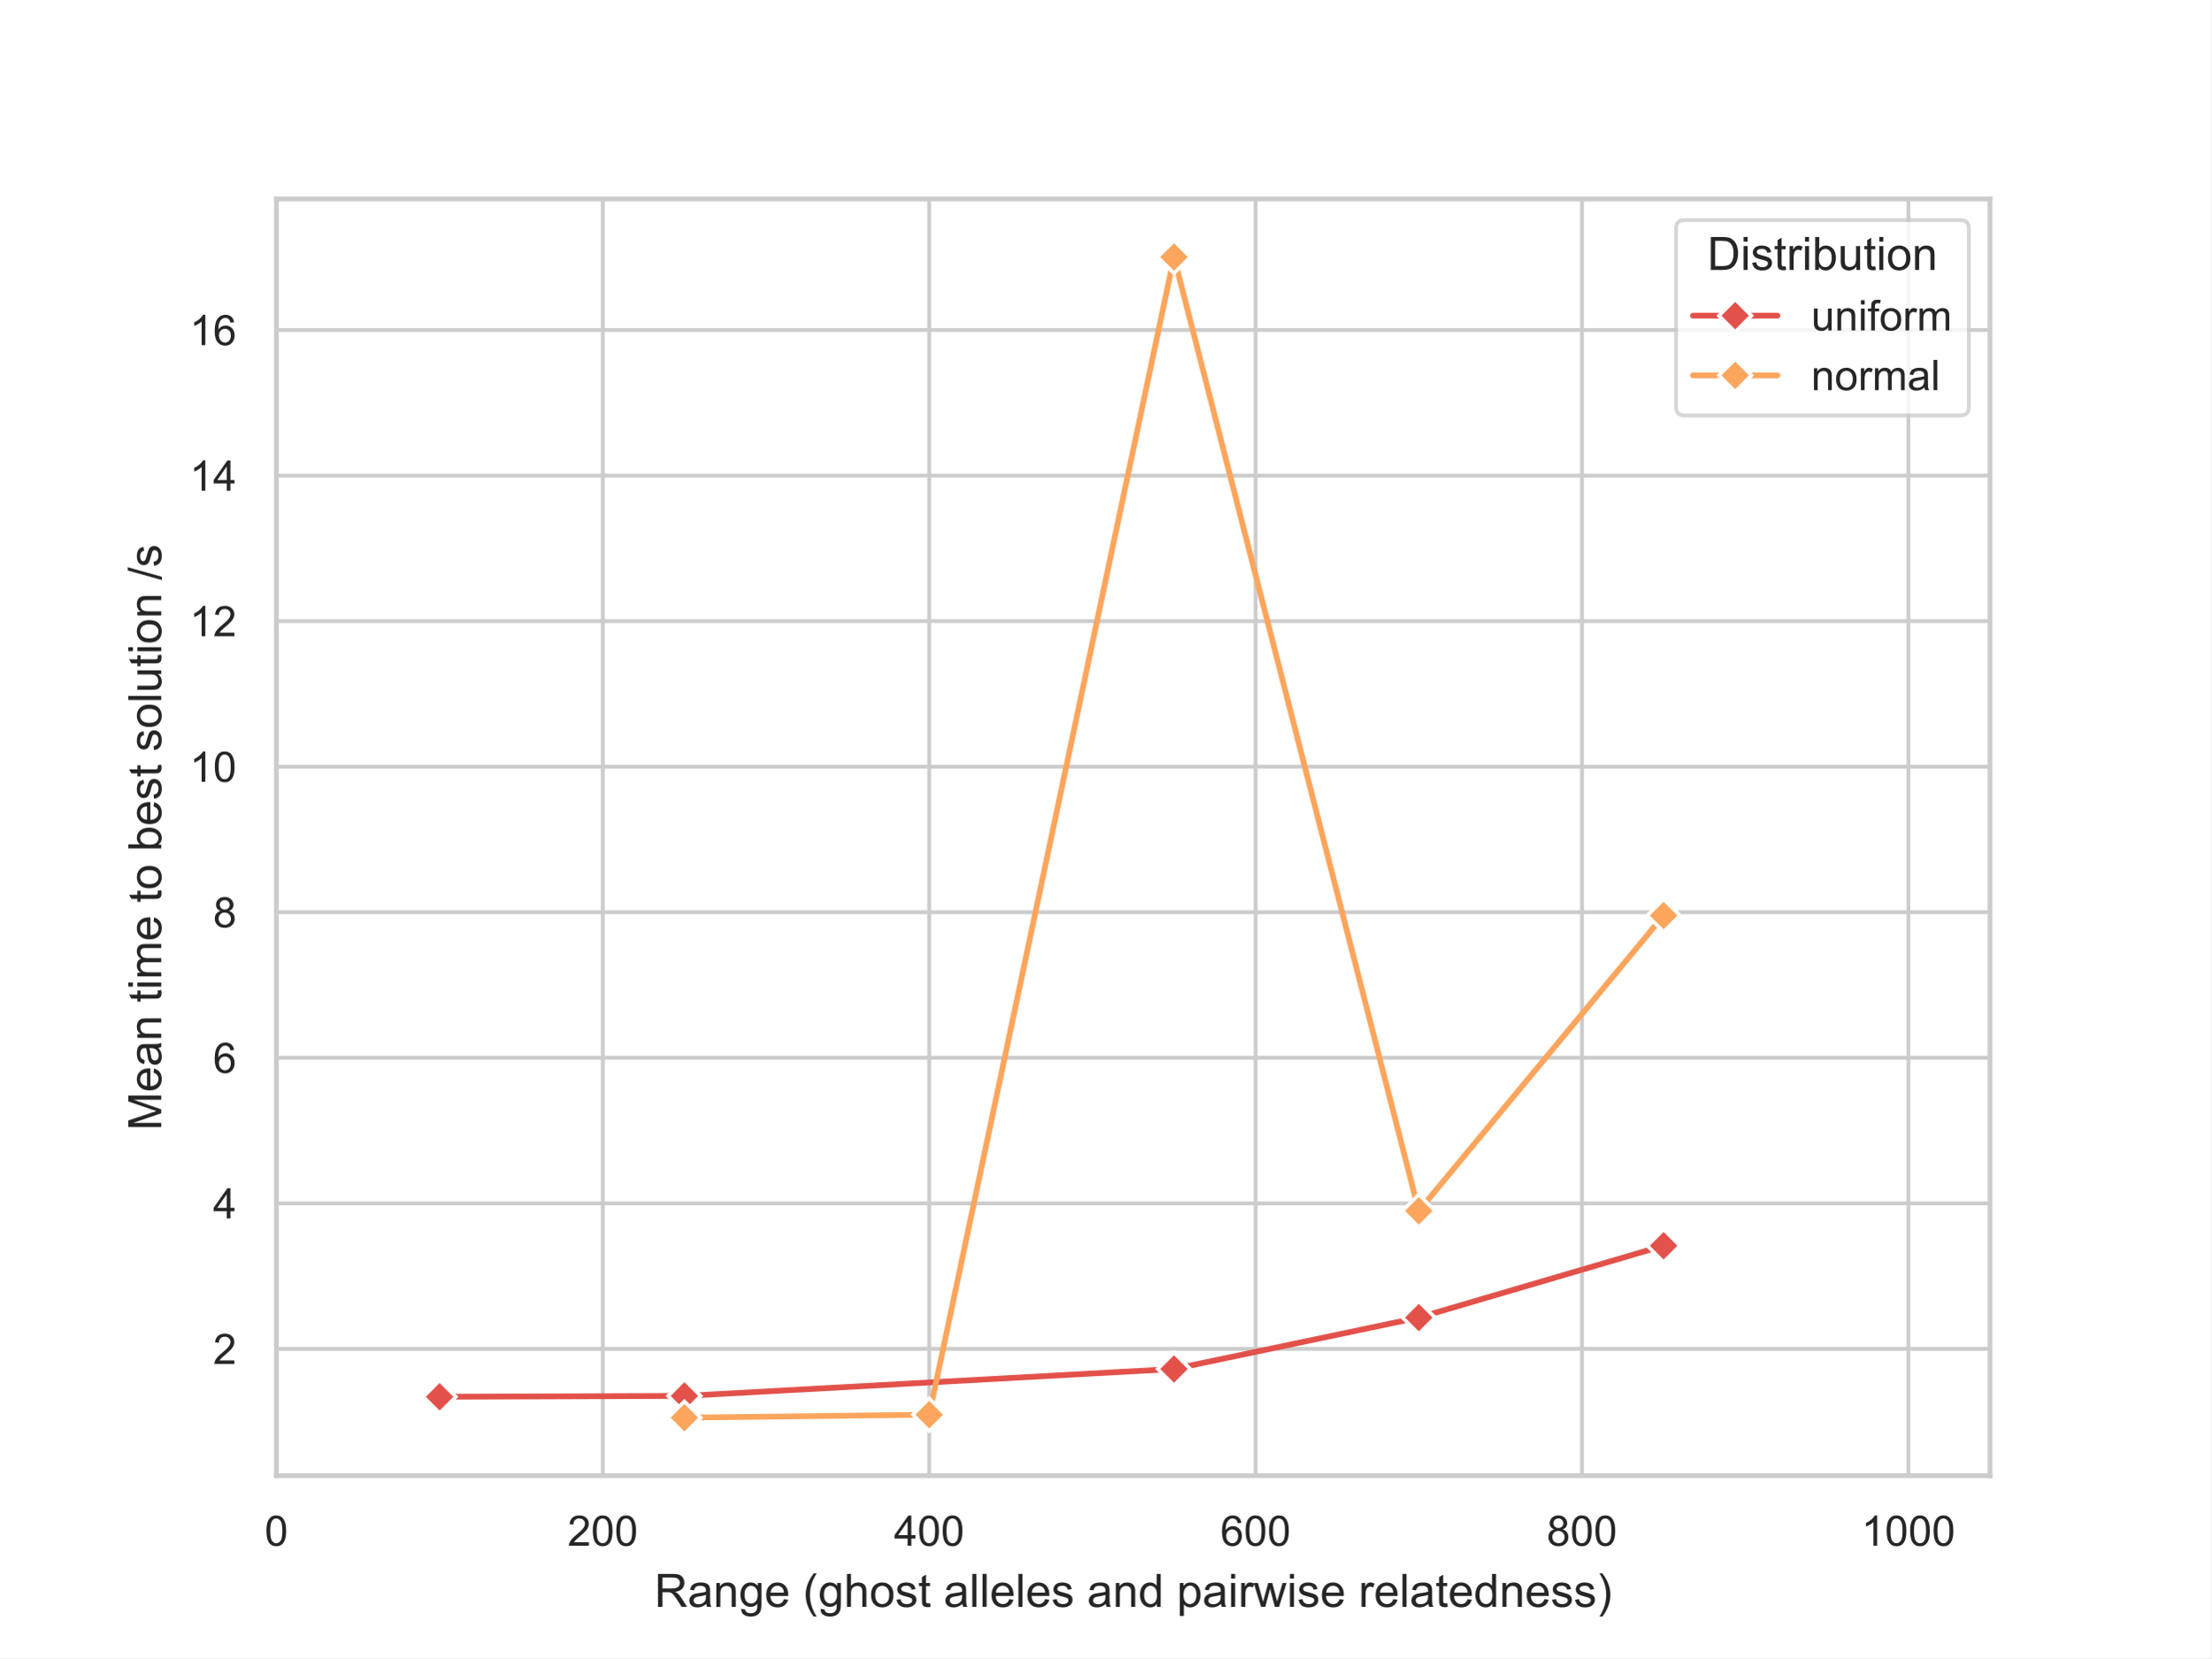
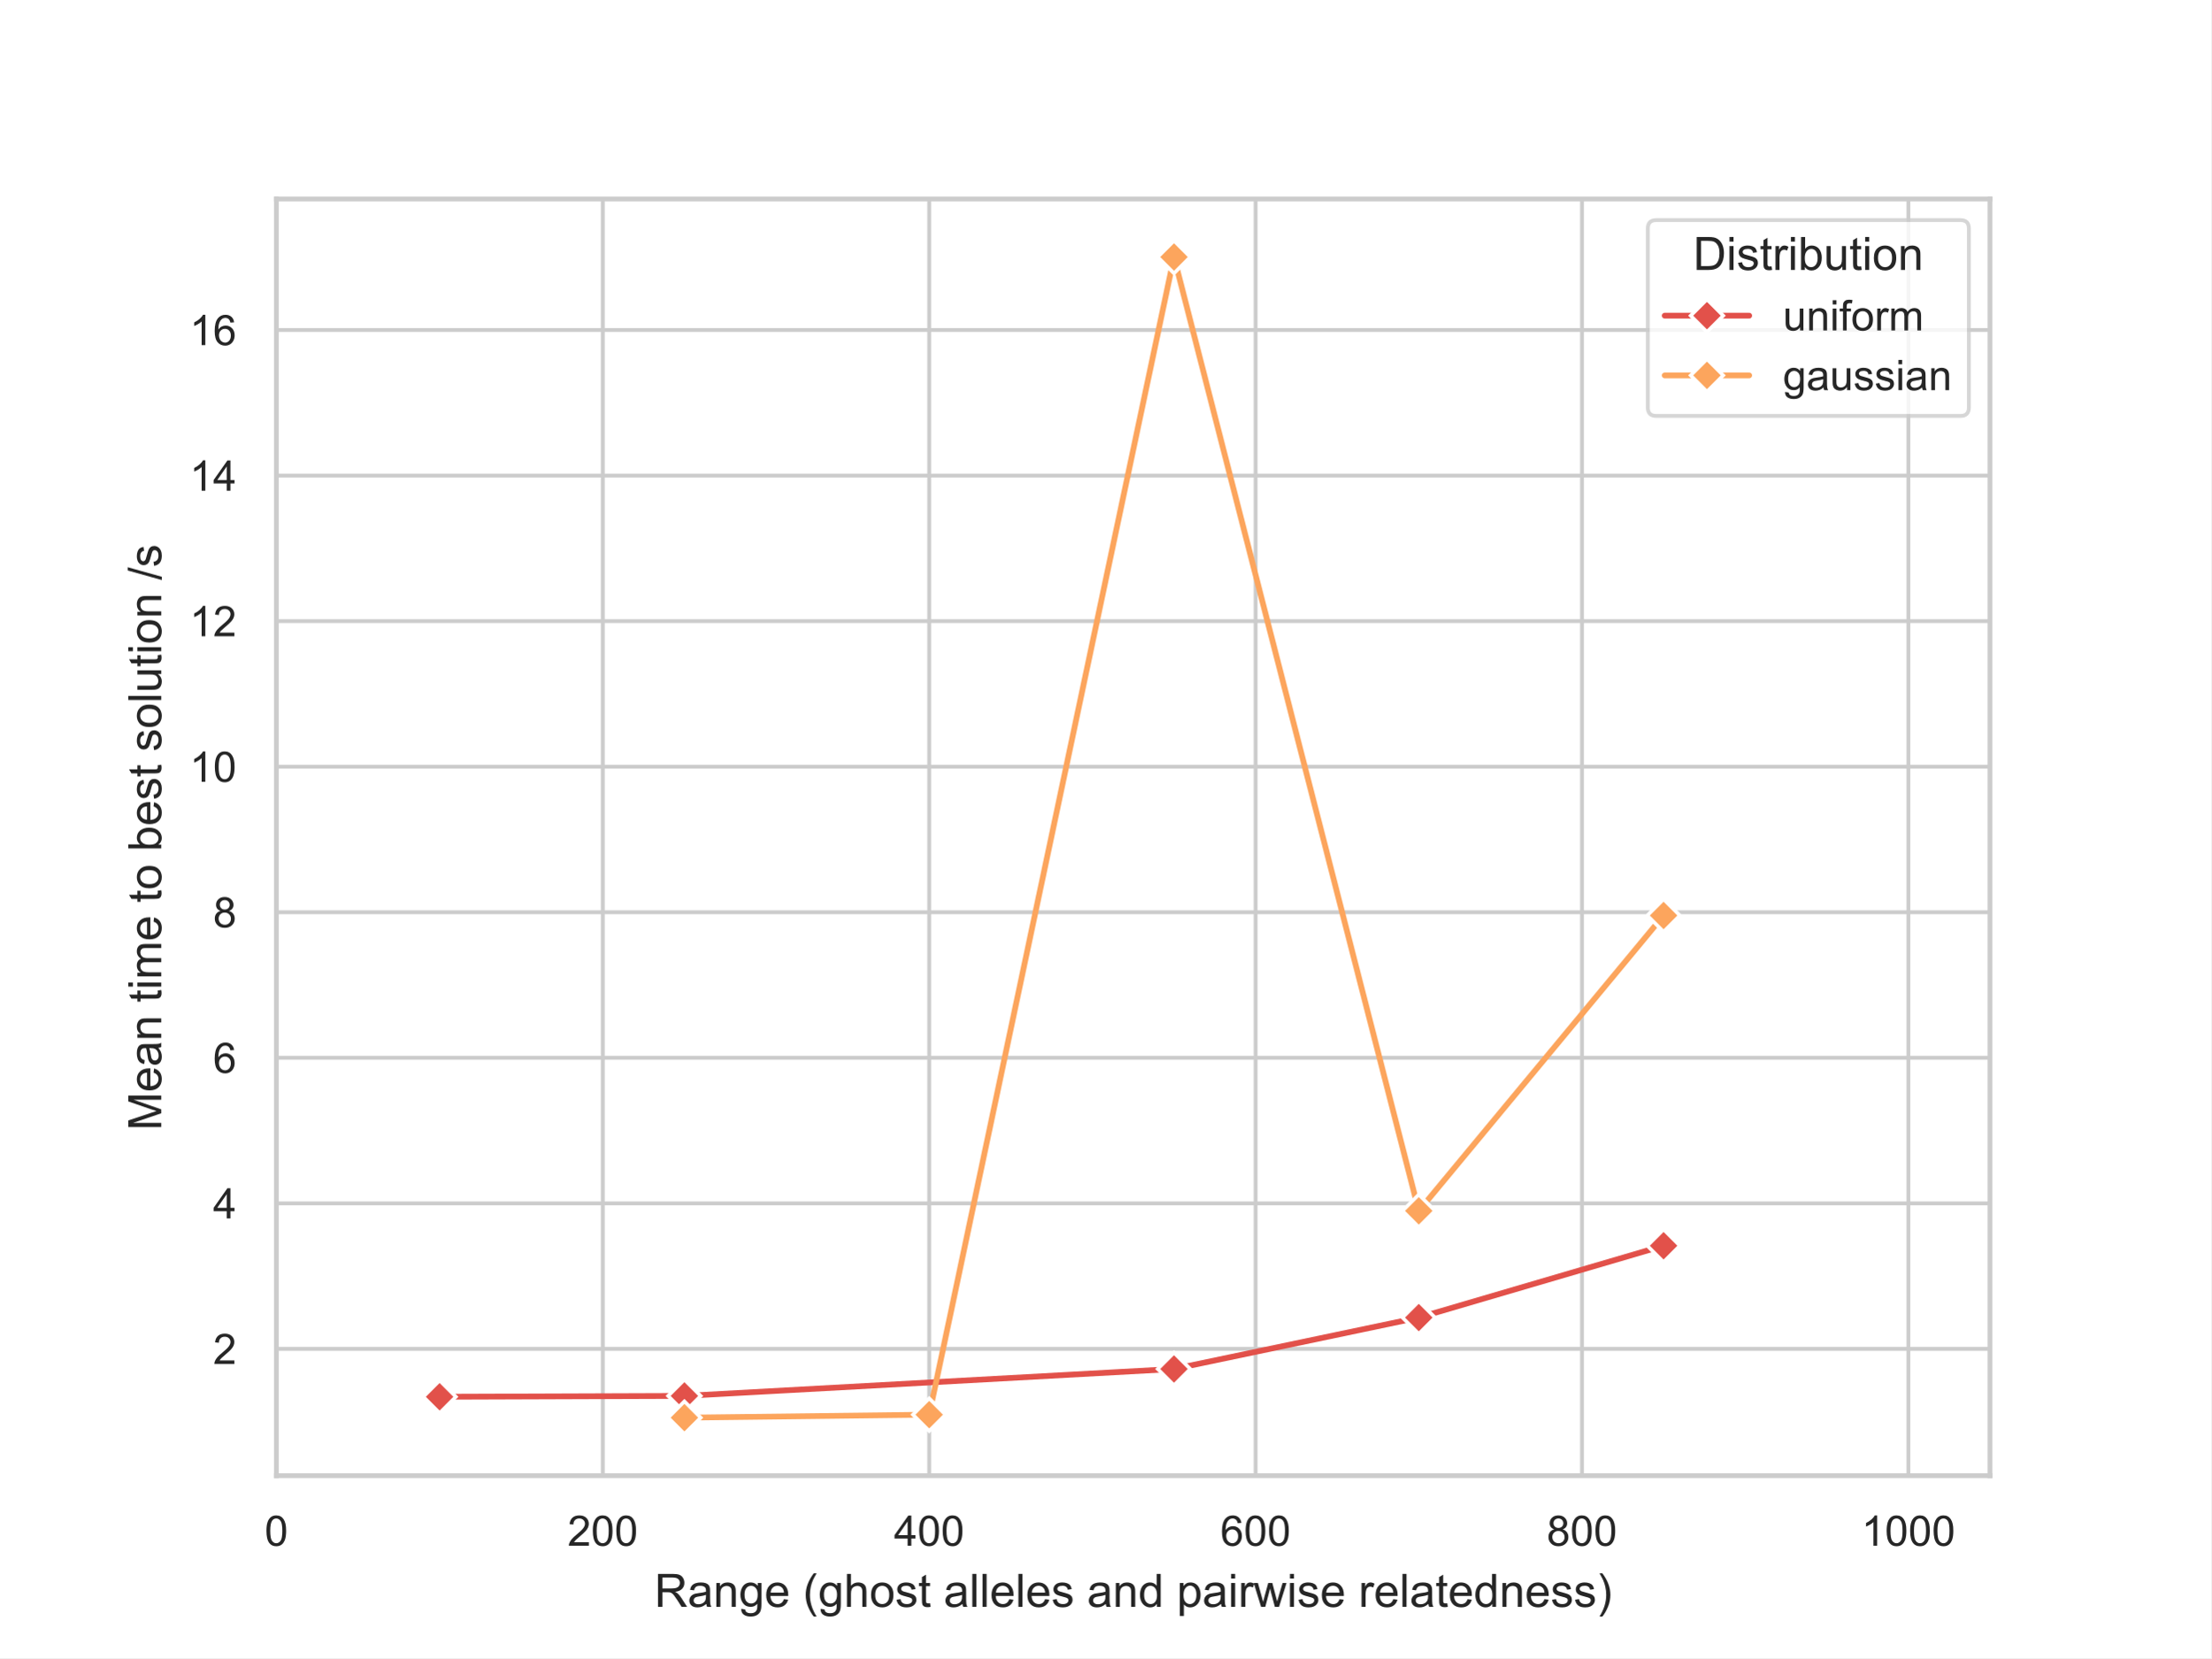
<svg xmlns="http://www.w3.org/2000/svg" xmlns:xlink="http://www.w3.org/1999/xlink" width="460.8pt" height="345.6pt" viewBox="0 0 460.8 345.6" version="1.1">
  <defs>
    <style type="text/css">*{stroke-linejoin: round; stroke-linecap: butt}</style>
  </defs>
  <g id="figure_1">
    <g id="patch_1">
      <path d="M 0 345.6  L 460.8 345.6  L 460.8 0  L 0 0  z " style="fill: #ffffff" />
    </g>
    <g id="axes_1">
      <g id="patch_2">
        <path d="M 57.6 307.584  L 414.72 307.584  L 414.72 41.472  L 57.6 41.472  z " style="fill: #ffffff" />
      </g>
      <g id="matplotlib.axis_1">
        <g id="xtick_1">
          <g id="line2d_1">
-             <path d="M 57.6 307.584  L 57.6 41.472  " clip-path="url(#pfcb65867cf)" style="fill: none; stroke: #cccccc; stroke-width: 0.8; stroke-linecap: round" />
+             <path d="M 57.6 307.584  L 57.6 41.472  " clip-path="url(#pd878c5845c)" style="fill: none; stroke: #cccccc; stroke-width: 0.8; stroke-linecap: round" />
          </g>
          <g id="text_1">
            <g style="fill: #262626" transform="translate(55.15319 322.1829) scale(0.088 -0.088)">
              <defs>
                <path id="ArialMT-30" d="M 266 2259  Q 266 3072 433 3567  Q 600 4063 929 4331  Q 1259 4600 1759 4600  Q 2128 4600 2406 4451  Q 2684 4303 2865 4023  Q 3047 3744 3150 3342  Q 3253 2941 3253 2259  Q 3253 1453 3087 958  Q 2922 463 2592 192  Q 2263 -78 1759 -78  Q 1097 -78 719 397  Q 266 969 266 2259  z M 844 2259  Q 844 1131 1108 757  Q 1372 384 1759 384  Q 2147 384 2411 759  Q 2675 1134 2675 2259  Q 2675 3391 2411 3762  Q 2147 4134 1753 4134  Q 1366 4134 1134 3806  Q 844 3388 844 2259  z " transform="scale(0.015625)" />
              </defs>
              <use xlink:href="#ArialMT-30" />
            </g>
          </g>
        </g>
        <g id="xtick_2">
          <g id="line2d_2">
-             <path d="M 125.623 307.584  L 125.623 41.472  " clip-path="url(#pfcb65867cf)" style="fill: none; stroke: #cccccc; stroke-width: 0.8; stroke-linecap: round" />
+             <path d="M 125.623 307.584  L 125.623 41.472  " clip-path="url(#pd878c5845c)" style="fill: none; stroke: #cccccc; stroke-width: 0.8; stroke-linecap: round" />
          </g>
          <g id="text_2">
            <g style="fill: #262626" transform="translate(118.2824 322.1829) scale(0.088 -0.088)">
              <defs>
                <path id="ArialMT-32" d="M 3222 541  L 3222 0  L 194 0  Q 188 203 259 391  Q 375 700 629 1000  Q 884 1300 1366 1694  Q 2113 2306 2375 2664  Q 2638 3022 2638 3341  Q 2638 3675 2398 3904  Q 2159 4134 1775 4134  Q 1369 4134 1125 3890  Q 881 3647 878 3216  L 300 3275  Q 359 3922 746 4261  Q 1134 4600 1788 4600  Q 2447 4600 2831 4234  Q 3216 3869 3216 3328  Q 3216 3053 3103 2787  Q 2991 2522 2730 2228  Q 2469 1934 1863 1422  Q 1356 997 1212 845  Q 1069 694 975 541  L 3222 541  z " transform="scale(0.015625)" />
              </defs>
              <use xlink:href="#ArialMT-32" />
              <use xlink:href="#ArialMT-30" transform="translate(55.61523 0)" />
              <use xlink:href="#ArialMT-30" transform="translate(111.2305 0)" />
            </g>
          </g>
        </g>
        <g id="xtick_3">
          <g id="line2d_3">
-             <path d="M 193.646 307.584  L 193.646 41.472  " clip-path="url(#pfcb65867cf)" style="fill: none; stroke: #cccccc; stroke-width: 0.8; stroke-linecap: round" />
+             <path d="M 193.646 307.584  L 193.646 41.472  " clip-path="url(#pd878c5845c)" style="fill: none; stroke: #cccccc; stroke-width: 0.8; stroke-linecap: round" />
          </g>
          <g id="text_3">
            <g style="fill: #262626" transform="translate(186.3053 322.1829) scale(0.088 -0.088)">
              <defs>
                <path id="ArialMT-34" d="M 2069 0  L 2069 1097  L 81 1097  L 81 1613  L 2172 4581  L 2631 4581  L 2631 1613  L 3250 1613  L 3250 1097  L 2631 1097  L 2631 0  L 2069 0  z M 2069 1613  L 2069 3678  L 634 1613  L 2069 1613  z " transform="scale(0.015625)" />
              </defs>
              <use xlink:href="#ArialMT-34" />
              <use xlink:href="#ArialMT-30" transform="translate(55.61523 0)" />
              <use xlink:href="#ArialMT-30" transform="translate(111.2305 0)" />
            </g>
          </g>
        </g>
        <g id="xtick_4">
          <g id="line2d_4">
-             <path d="M 261.669 307.584  L 261.669 41.472  " clip-path="url(#pfcb65867cf)" style="fill: none; stroke: #cccccc; stroke-width: 0.8; stroke-linecap: round" />
+             <path d="M 261.669 307.584  L 261.669 41.472  " clip-path="url(#pd878c5845c)" style="fill: none; stroke: #cccccc; stroke-width: 0.8; stroke-linecap: round" />
          </g>
          <g id="text_4">
            <g style="fill: #262626" transform="translate(254.3281 322.1829) scale(0.088 -0.088)">
              <defs>
                <path id="ArialMT-36" d="M 3184 3459  L 2625 3416  Q 2550 3747 2413 3897  Q 2184 4138 1850 4138  Q 1581 4138 1378 3988  Q 1113 3794 959 3422  Q 806 3050 800 2363  Q 1003 2672 1297 2822  Q 1591 2972 1913 2972  Q 2475 2972 2870 2558  Q 3266 2144 3266 1488  Q 3266 1056 3080 686  Q 2894 316 2569 119  Q 2244 -78 1831 -78  Q 1128 -78 684 439  Q 241 956 241 2144  Q 241 3472 731 4075  Q 1159 4600 1884 4600  Q 2425 4600 2770 4297  Q 3116 3994 3184 3459  z M 888 1484  Q 888 1194 1011 928  Q 1134 663 1356 523  Q 1578 384 1822 384  Q 2178 384 2434 671  Q 2691 959 2691 1453  Q 2691 1928 2437 2201  Q 2184 2475 1800 2475  Q 1419 2475 1153 2201  Q 888 1928 888 1484  z " transform="scale(0.015625)" />
              </defs>
              <use xlink:href="#ArialMT-36" />
              <use xlink:href="#ArialMT-30" transform="translate(55.61523 0)" />
              <use xlink:href="#ArialMT-30" transform="translate(111.2305 0)" />
            </g>
          </g>
        </g>
        <g id="xtick_5">
          <g id="line2d_5">
-             <path d="M 329.691 307.584  L 329.691 41.472  " clip-path="url(#pfcb65867cf)" style="fill: none; stroke: #cccccc; stroke-width: 0.8; stroke-linecap: round" />
+             <path d="M 329.691 307.584  L 329.691 41.472  " clip-path="url(#pd878c5845c)" style="fill: none; stroke: #cccccc; stroke-width: 0.8; stroke-linecap: round" />
          </g>
          <g id="text_5">
            <g style="fill: #262626" transform="translate(322.351 322.1829) scale(0.088 -0.088)">
              <defs>
                <path id="ArialMT-38" d="M 1131 2484  Q 781 2613 612 2850  Q 444 3088 444 3419  Q 444 3919 803 4259  Q 1163 4600 1759 4600  Q 2359 4600 2725 4251  Q 3091 3903 3091 3403  Q 3091 3084 2923 2848  Q 2756 2613 2416 2484  Q 2838 2347 3058 2040  Q 3278 1734 3278 1309  Q 3278 722 2862 322  Q 2447 -78 1769 -78  Q 1091 -78 675 323  Q 259 725 259 1325  Q 259 1772 486 2073  Q 713 2375 1131 2484  z M 1019 3438  Q 1019 3113 1228 2906  Q 1438 2700 1772 2700  Q 2097 2700 2305 2904  Q 2513 3109 2513 3406  Q 2513 3716 2298 3927  Q 2084 4138 1766 4138  Q 1444 4138 1231 3931  Q 1019 3725 1019 3438  z M 838 1322  Q 838 1081 952 856  Q 1066 631 1291 507  Q 1516 384 1775 384  Q 2178 384 2440 643  Q 2703 903 2703 1303  Q 2703 1709 2433 1975  Q 2163 2241 1756 2241  Q 1359 2241 1098 1978  Q 838 1716 838 1322  z " transform="scale(0.015625)" />
              </defs>
              <use xlink:href="#ArialMT-38" />
              <use xlink:href="#ArialMT-30" transform="translate(55.61523 0)" />
              <use xlink:href="#ArialMT-30" transform="translate(111.2305 0)" />
            </g>
          </g>
        </g>
        <g id="xtick_6">
          <g id="line2d_6">
-             <path d="M 397.714 307.584  L 397.714 41.472  " clip-path="url(#pfcb65867cf)" style="fill: none; stroke: #cccccc; stroke-width: 0.8; stroke-linecap: round" />
+             <path d="M 397.714 307.584  L 397.714 41.472  " clip-path="url(#pd878c5845c)" style="fill: none; stroke: #cccccc; stroke-width: 0.8; stroke-linecap: round" />
          </g>
          <g id="text_6">
            <g style="fill: #262626" transform="translate(387.927 322.1829) scale(0.088 -0.088)">
              <defs>
                <path id="ArialMT-31" d="M 2384 0  L 1822 0  L 1822 3584  Q 1619 3391 1289 3197  Q 959 3003 697 2906  L 697 3450  Q 1169 3672 1522 3987  Q 1875 4303 2022 4600  L 2384 4600  L 2384 0  z " transform="scale(0.015625)" />
              </defs>
              <use xlink:href="#ArialMT-31" />
              <use xlink:href="#ArialMT-30" transform="translate(55.61523 0)" />
              <use xlink:href="#ArialMT-30" transform="translate(111.2305 0)" />
              <use xlink:href="#ArialMT-30" transform="translate(166.8457 0)" />
            </g>
          </g>
        </g>
        <g id="text_7">
          <g style="fill: #262626" transform="translate(136.377 334.9204) scale(0.096 -0.096)">
            <defs>
              <path id="ArialMT-52" d="M 503 0  L 503 4581  L 2534 4581  Q 3147 4581 3465 4457  Q 3784 4334 3975 4021  Q 4166 3709 4166 3331  Q 4166 2844 3850 2509  Q 3534 2175 2875 2084  Q 3116 1969 3241 1856  Q 3506 1613 3744 1247  L 4541 0  L 3778 0  L 3172 953  Q 2906 1366 2734 1584  Q 2563 1803 2427 1890  Q 2291 1978 2150 2013  Q 2047 2034 1813 2034  L 1109 2034  L 1109 0  L 503 0  z M 1109 2559  L 2413 2559  Q 2828 2559 3062 2645  Q 3297 2731 3419 2920  Q 3541 3109 3541 3331  Q 3541 3656 3305 3865  Q 3069 4075 2559 4075  L 1109 4075  L 1109 2559  z " transform="scale(0.015625)" />
              <path id="ArialMT-61" d="M 2588 409  Q 2275 144 1986 34  Q 1697 -75 1366 -75  Q 819 -75 525 192  Q 231 459 231 875  Q 231 1119 342 1320  Q 453 1522 633 1644  Q 813 1766 1038 1828  Q 1203 1872 1538 1913  Q 2219 1994 2541 2106  Q 2544 2222 2544 2253  Q 2544 2597 2384 2738  Q 2169 2928 1744 2928  Q 1347 2928 1158 2789  Q 969 2650 878 2297  L 328 2372  Q 403 2725 575 2942  Q 747 3159 1072 3276  Q 1397 3394 1825 3394  Q 2250 3394 2515 3294  Q 2781 3194 2906 3042  Q 3031 2891 3081 2659  Q 3109 2516 3109 2141  L 3109 1391  Q 3109 606 3145 398  Q 3181 191 3288 0  L 2700 0  Q 2613 175 2588 409  z M 2541 1666  Q 2234 1541 1622 1453  Q 1275 1403 1131 1340  Q 988 1278 909 1158  Q 831 1038 831 891  Q 831 666 1001 516  Q 1172 366 1500 366  Q 1825 366 2078 508  Q 2331 650 2450 897  Q 2541 1088 2541 1459  L 2541 1666  z " transform="scale(0.015625)" />
              <path id="ArialMT-6e" d="M 422 0  L 422 3319  L 928 3319  L 928 2847  Q 1294 3394 1984 3394  Q 2284 3394 2536 3286  Q 2788 3178 2913 3003  Q 3038 2828 3088 2588  Q 3119 2431 3119 2041  L 3119 0  L 2556 0  L 2556 2019  Q 2556 2363 2490 2533  Q 2425 2703 2258 2804  Q 2091 2906 1866 2906  Q 1506 2906 1245 2678  Q 984 2450 984 1813  L 984 0  L 422 0  z " transform="scale(0.015625)" />
              <path id="ArialMT-67" d="M 319 -275  L 866 -356  Q 900 -609 1056 -725  Q 1266 -881 1628 -881  Q 2019 -881 2231 -725  Q 2444 -569 2519 -288  Q 2563 -116 2559 434  Q 2191 0 1641 0  Q 956 0 581 494  Q 206 988 206 1678  Q 206 2153 378 2554  Q 550 2956 876 3175  Q 1203 3394 1644 3394  Q 2231 3394 2613 2919  L 2613 3319  L 3131 3319  L 3131 450  Q 3131 -325 2973 -648  Q 2816 -972 2473 -1159  Q 2131 -1347 1631 -1347  Q 1038 -1347 672 -1080  Q 306 -813 319 -275  z M 784 1719  Q 784 1066 1043 766  Q 1303 466 1694 466  Q 2081 466 2343 764  Q 2606 1063 2606 1700  Q 2606 2309 2336 2618  Q 2066 2928 1684 2928  Q 1309 2928 1046 2623  Q 784 2319 784 1719  z " transform="scale(0.015625)" />
              <path id="ArialMT-65" d="M 2694 1069  L 3275 997  Q 3138 488 2766 206  Q 2394 -75 1816 -75  Q 1088 -75 661 373  Q 234 822 234 1631  Q 234 2469 665 2931  Q 1097 3394 1784 3394  Q 2450 3394 2872 2941  Q 3294 2488 3294 1666  Q 3294 1616 3291 1516  L 816 1516  Q 847 969 1125 678  Q 1403 388 1819 388  Q 2128 388 2347 550  Q 2566 713 2694 1069  z M 847 1978  L 2700 1978  Q 2663 2397 2488 2606  Q 2219 2931 1791 2931  Q 1403 2931 1139 2672  Q 875 2413 847 1978  z " transform="scale(0.015625)" />
              <path id="ArialMT-20" transform="scale(0.015625)" />
              <path id="ArialMT-28" d="M 1497 -1347  Q 1031 -759 709 28  Q 388 816 388 1659  Q 388 2403 628 3084  Q 909 3875 1497 4659  L 1900 4659  Q 1522 4009 1400 3731  Q 1209 3300 1100 2831  Q 966 2247 966 1656  Q 966 153 1900 -1347  L 1497 -1347  z " transform="scale(0.015625)" />
              <path id="ArialMT-68" d="M 422 0  L 422 4581  L 984 4581  L 984 2938  Q 1378 3394 1978 3394  Q 2347 3394 2619 3248  Q 2891 3103 3008 2847  Q 3125 2591 3125 2103  L 3125 0  L 2563 0  L 2563 2103  Q 2563 2525 2380 2717  Q 2197 2909 1863 2909  Q 1613 2909 1392 2779  Q 1172 2650 1078 2428  Q 984 2206 984 1816  L 984 0  L 422 0  z " transform="scale(0.015625)" />
              <path id="ArialMT-6f" d="M 213 1659  Q 213 2581 725 3025  Q 1153 3394 1769 3394  Q 2453 3394 2887 2945  Q 3322 2497 3322 1706  Q 3322 1066 3130 698  Q 2938 331 2570 128  Q 2203 -75 1769 -75  Q 1072 -75 642 372  Q 213 819 213 1659  z M 791 1659  Q 791 1022 1069 705  Q 1347 388 1769 388  Q 2188 388 2466 706  Q 2744 1025 2744 1678  Q 2744 2294 2464 2611  Q 2184 2928 1769 2928  Q 1347 2928 1069 2612  Q 791 2297 791 1659  z " transform="scale(0.015625)" />
              <path id="ArialMT-73" d="M 197 991  L 753 1078  Q 800 744 1014 566  Q 1228 388 1613 388  Q 2000 388 2187 545  Q 2375 703 2375 916  Q 2375 1106 2209 1216  Q 2094 1291 1634 1406  Q 1016 1563 777 1677  Q 538 1791 414 1992  Q 291 2194 291 2438  Q 291 2659 392 2848  Q 494 3038 669 3163  Q 800 3259 1026 3326  Q 1253 3394 1513 3394  Q 1903 3394 2198 3281  Q 2494 3169 2634 2976  Q 2775 2784 2828 2463  L 2278 2388  Q 2241 2644 2061 2787  Q 1881 2931 1553 2931  Q 1166 2931 1000 2803  Q 834 2675 834 2503  Q 834 2394 903 2306  Q 972 2216 1119 2156  Q 1203 2125 1616 2013  Q 2213 1853 2448 1751  Q 2684 1650 2818 1456  Q 2953 1263 2953 975  Q 2953 694 2789 445  Q 2625 197 2315 61  Q 2006 -75 1616 -75  Q 969 -75 630 194  Q 291 463 197 991  z " transform="scale(0.015625)" />
              <path id="ArialMT-74" d="M 1650 503  L 1731 6  Q 1494 -44 1306 -44  Q 1000 -44 831 53  Q 663 150 594 308  Q 525 466 525 972  L 525 2881  L 113 2881  L 113 3319  L 525 3319  L 525 4141  L 1084 4478  L 1084 3319  L 1650 3319  L 1650 2881  L 1084 2881  L 1084 941  Q 1084 700 1114 631  Q 1144 563 1211 522  Q 1278 481 1403 481  Q 1497 481 1650 503  z " transform="scale(0.015625)" />
              <path id="ArialMT-6c" d="M 409 0  L 409 4581  L 972 4581  L 972 0  L 409 0  z " transform="scale(0.015625)" />
              <path id="ArialMT-64" d="M 2575 0  L 2575 419  Q 2259 -75 1647 -75  Q 1250 -75 917 144  Q 584 363 401 755  Q 219 1147 219 1656  Q 219 2153 384 2558  Q 550 2963 881 3178  Q 1213 3394 1622 3394  Q 1922 3394 2156 3267  Q 2391 3141 2538 2938  L 2538 4581  L 3097 4581  L 3097 0  L 2575 0  z M 797 1656  Q 797 1019 1065 703  Q 1334 388 1700 388  Q 2069 388 2326 689  Q 2584 991 2584 1609  Q 2584 2291 2321 2609  Q 2059 2928 1675 2928  Q 1300 2928 1048 2622  Q 797 2316 797 1656  z " transform="scale(0.015625)" />
              <path id="ArialMT-70" d="M 422 -1272  L 422 3319  L 934 3319  L 934 2888  Q 1116 3141 1344 3267  Q 1572 3394 1897 3394  Q 2322 3394 2647 3175  Q 2972 2956 3137 2557  Q 3303 2159 3303 1684  Q 3303 1175 3120 767  Q 2938 359 2589 142  Q 2241 -75 1856 -75  Q 1575 -75 1351 44  Q 1128 163 984 344  L 984 -1272  L 422 -1272  z M 931 1641  Q 931 1000 1190 694  Q 1450 388 1819 388  Q 2194 388 2461 705  Q 2728 1022 2728 1688  Q 2728 2322 2467 2637  Q 2206 2953 1844 2953  Q 1484 2953 1207 2617  Q 931 2281 931 1641  z " transform="scale(0.015625)" />
              <path id="ArialMT-69" d="M 425 3934  L 425 4581  L 988 4581  L 988 3934  L 425 3934  z M 425 0  L 425 3319  L 988 3319  L 988 0  L 425 0  z " transform="scale(0.015625)" />
              <path id="ArialMT-72" d="M 416 0  L 416 3319  L 922 3319  L 922 2816  Q 1116 3169 1280 3281  Q 1444 3394 1641 3394  Q 1925 3394 2219 3213  L 2025 2691  Q 1819 2813 1613 2813  Q 1428 2813 1281 2702  Q 1134 2591 1072 2394  Q 978 2094 978 1738  L 978 0  L 416 0  z " transform="scale(0.015625)" />
              <path id="ArialMT-77" d="M 1034 0  L 19 3319  L 600 3319  L 1128 1403  L 1325 691  Q 1338 744 1497 1375  L 2025 3319  L 2603 3319  L 3100 1394  L 3266 759  L 3456 1400  L 4025 3319  L 4572 3319  L 3534 0  L 2950 0  L 2422 1988  L 2294 2553  L 1622 0  L 1034 0  z " transform="scale(0.015625)" />
              <path id="ArialMT-29" d="M 791 -1347  L 388 -1347  Q 1322 153 1322 1656  Q 1322 2244 1188 2822  Q 1081 3291 891 3722  Q 769 4003 388 4659  L 791 4659  Q 1378 3875 1659 3084  Q 1900 2403 1900 1659  Q 1900 816 1576 28  Q 1253 -759 791 -1347  z " transform="scale(0.015625)" />
            </defs>
            <use xlink:href="#ArialMT-52" />
            <use xlink:href="#ArialMT-61" transform="translate(72.2168 0)" />
            <use xlink:href="#ArialMT-6e" transform="translate(127.832 0)" />
            <use xlink:href="#ArialMT-67" transform="translate(183.4473 0)" />
            <use xlink:href="#ArialMT-65" transform="translate(239.0625 0)" />
            <use xlink:href="#ArialMT-20" transform="translate(294.6777 0)" />
            <use xlink:href="#ArialMT-28" transform="translate(322.4609 0)" />
            <use xlink:href="#ArialMT-67" transform="translate(355.7617 0)" />
            <use xlink:href="#ArialMT-68" transform="translate(411.377 0)" />
            <use xlink:href="#ArialMT-6f" transform="translate(466.9922 0)" />
            <use xlink:href="#ArialMT-73" transform="translate(522.6074 0)" />
            <use xlink:href="#ArialMT-74" transform="translate(572.6074 0)" />
            <use xlink:href="#ArialMT-20" transform="translate(600.3906 0)" />
            <use xlink:href="#ArialMT-61" transform="translate(628.1738 0)" />
            <use xlink:href="#ArialMT-6c" transform="translate(683.7891 0)" />
            <use xlink:href="#ArialMT-6c" transform="translate(706.0059 0)" />
            <use xlink:href="#ArialMT-65" transform="translate(728.2227 0)" />
            <use xlink:href="#ArialMT-6c" transform="translate(783.8379 0)" />
            <use xlink:href="#ArialMT-65" transform="translate(806.0547 0)" />
            <use xlink:href="#ArialMT-73" transform="translate(861.6699 0)" />
            <use xlink:href="#ArialMT-20" transform="translate(911.6699 0)" />
            <use xlink:href="#ArialMT-61" transform="translate(939.4531 0)" />
            <use xlink:href="#ArialMT-6e" transform="translate(995.0684 0)" />
            <use xlink:href="#ArialMT-64" transform="translate(1050.684 0)" />
            <use xlink:href="#ArialMT-20" transform="translate(1106.299 0)" />
            <use xlink:href="#ArialMT-70" transform="translate(1134.082 0)" />
            <use xlink:href="#ArialMT-61" transform="translate(1189.697 0)" />
            <use xlink:href="#ArialMT-69" transform="translate(1245.312 0)" />
            <use xlink:href="#ArialMT-72" transform="translate(1267.529 0)" />
            <use xlink:href="#ArialMT-77" transform="translate(1300.83 0)" />
            <use xlink:href="#ArialMT-69" transform="translate(1373.047 0)" />
            <use xlink:href="#ArialMT-73" transform="translate(1395.264 0)" />
            <use xlink:href="#ArialMT-65" transform="translate(1445.264 0)" />
            <use xlink:href="#ArialMT-20" transform="translate(1500.879 0)" />
            <use xlink:href="#ArialMT-72" transform="translate(1528.662 0)" />
            <use xlink:href="#ArialMT-65" transform="translate(1561.963 0)" />
            <use xlink:href="#ArialMT-6c" transform="translate(1617.578 0)" />
            <use xlink:href="#ArialMT-61" transform="translate(1639.795 0)" />
            <use xlink:href="#ArialMT-74" transform="translate(1695.41 0)" />
            <use xlink:href="#ArialMT-65" transform="translate(1723.193 0)" />
            <use xlink:href="#ArialMT-64" transform="translate(1778.809 0)" />
            <use xlink:href="#ArialMT-6e" transform="translate(1834.424 0)" />
            <use xlink:href="#ArialMT-65" transform="translate(1890.039 0)" />
            <use xlink:href="#ArialMT-73" transform="translate(1945.654 0)" />
            <use xlink:href="#ArialMT-73" transform="translate(1995.654 0)" />
            <use xlink:href="#ArialMT-29" transform="translate(2045.654 0)" />
          </g>
        </g>
      </g>
      <g id="matplotlib.axis_2">
        <g id="ytick_1">
          <g id="line2d_7">
-             <path d="M 57.6 281.15  L 414.72 281.15  " clip-path="url(#pfcb65867cf)" style="fill: none; stroke: #cccccc; stroke-width: 0.8; stroke-linecap: round" />
+             <path d="M 57.6 281.15  L 414.72 281.15  " clip-path="url(#pd878c5845c)" style="fill: none; stroke: #cccccc; stroke-width: 0.8; stroke-linecap: round" />
          </g>
          <g id="text_8">
            <g style="fill: #262626" transform="translate(44.40637 284.299) scale(0.088 -0.088)">
              <use xlink:href="#ArialMT-32" />
            </g>
          </g>
        </g>
        <g id="ytick_2">
          <g id="line2d_8">
-             <path d="M 57.6 250.812  L 414.72 250.812  " clip-path="url(#pfcb65867cf)" style="fill: none; stroke: #cccccc; stroke-width: 0.8; stroke-linecap: round" />
+             <path d="M 57.6 250.812  L 414.72 250.812  " clip-path="url(#pd878c5845c)" style="fill: none; stroke: #cccccc; stroke-width: 0.8; stroke-linecap: round" />
          </g>
          <g id="text_9">
            <g style="fill: #262626" transform="translate(44.40637 253.9612) scale(0.088 -0.088)">
              <use xlink:href="#ArialMT-34" />
            </g>
          </g>
        </g>
        <g id="ytick_3">
          <g id="line2d_9">
-             <path d="M 57.6 220.474  L 414.72 220.474  " clip-path="url(#pfcb65867cf)" style="fill: none; stroke: #cccccc; stroke-width: 0.8; stroke-linecap: round" />
+             <path d="M 57.6 220.474  L 414.72 220.474  " clip-path="url(#pd878c5845c)" style="fill: none; stroke: #cccccc; stroke-width: 0.8; stroke-linecap: round" />
          </g>
          <g id="text_10">
            <g style="fill: #262626" transform="translate(44.40637 223.6234) scale(0.088 -0.088)">
              <use xlink:href="#ArialMT-36" />
            </g>
          </g>
        </g>
        <g id="ytick_4">
          <g id="line2d_10">
-             <path d="M 57.6 190.136  L 414.72 190.136  " clip-path="url(#pfcb65867cf)" style="fill: none; stroke: #cccccc; stroke-width: 0.8; stroke-linecap: round" />
+             <path d="M 57.6 190.136  L 414.72 190.136  " clip-path="url(#pd878c5845c)" style="fill: none; stroke: #cccccc; stroke-width: 0.8; stroke-linecap: round" />
          </g>
          <g id="text_11">
            <g style="fill: #262626" transform="translate(44.40637 193.2856) scale(0.088 -0.088)">
              <use xlink:href="#ArialMT-38" />
            </g>
          </g>
        </g>
        <g id="ytick_5">
          <g id="line2d_11">
-             <path d="M 57.6 159.798  L 414.72 159.798  " clip-path="url(#pfcb65867cf)" style="fill: none; stroke: #cccccc; stroke-width: 0.8; stroke-linecap: round" />
+             <path d="M 57.6 159.798  L 414.72 159.798  " clip-path="url(#pd878c5845c)" style="fill: none; stroke: #cccccc; stroke-width: 0.8; stroke-linecap: round" />
          </g>
          <g id="text_12">
            <g style="fill: #262626" transform="translate(39.51275 162.9479) scale(0.088 -0.088)">
              <use xlink:href="#ArialMT-31" />
              <use xlink:href="#ArialMT-30" transform="translate(55.61523 0)" />
            </g>
          </g>
        </g>
        <g id="ytick_6">
          <g id="line2d_12">
-             <path d="M 57.6 129.461  L 414.72 129.461  " clip-path="url(#pfcb65867cf)" style="fill: none; stroke: #cccccc; stroke-width: 0.8; stroke-linecap: round" />
+             <path d="M 57.6 129.461  L 414.72 129.461  " clip-path="url(#pd878c5845c)" style="fill: none; stroke: #cccccc; stroke-width: 0.8; stroke-linecap: round" />
          </g>
          <g id="text_13">
            <g style="fill: #262626" transform="translate(39.51275 132.6101) scale(0.088 -0.088)">
              <use xlink:href="#ArialMT-31" />
              <use xlink:href="#ArialMT-32" transform="translate(55.61523 0)" />
            </g>
          </g>
        </g>
        <g id="ytick_7">
          <g id="line2d_13">
-             <path d="M 57.6 99.123  L 414.72 99.123  " clip-path="url(#pfcb65867cf)" style="fill: none; stroke: #cccccc; stroke-width: 0.8; stroke-linecap: round" />
+             <path d="M 57.6 99.123  L 414.72 99.123  " clip-path="url(#pd878c5845c)" style="fill: none; stroke: #cccccc; stroke-width: 0.8; stroke-linecap: round" />
          </g>
          <g id="text_14">
            <g style="fill: #262626" transform="translate(39.51275 102.2723) scale(0.088 -0.088)">
              <use xlink:href="#ArialMT-31" />
              <use xlink:href="#ArialMT-34" transform="translate(55.61523 0)" />
            </g>
          </g>
        </g>
        <g id="ytick_8">
          <g id="line2d_14">
-             <path d="M 57.6 68.785  L 414.72 68.785  " clip-path="url(#pfcb65867cf)" style="fill: none; stroke: #cccccc; stroke-width: 0.8; stroke-linecap: round" />
+             <path d="M 57.6 68.785  L 414.72 68.785  " clip-path="url(#pd878c5845c)" style="fill: none; stroke: #cccccc; stroke-width: 0.8; stroke-linecap: round" />
          </g>
          <g id="text_15">
            <g style="fill: #262626" transform="translate(39.51275 71.93451) scale(0.088 -0.088)">
              <use xlink:href="#ArialMT-31" />
              <use xlink:href="#ArialMT-36" transform="translate(55.61523 0)" />
            </g>
          </g>
        </g>
        <g id="text_16">
          <g style="fill: #262626" transform="translate(33.60475 235.6207) rotate(-90) scale(0.096 -0.096)">
            <defs>
              <path id="ArialMT-4d" d="M 475 0  L 475 4581  L 1388 4581  L 2472 1338  Q 2622 884 2691 659  Q 2769 909 2934 1394  L 4031 4581  L 4847 4581  L 4847 0  L 4263 0  L 4263 3834  L 2931 0  L 2384 0  L 1059 3900  L 1059 0  L 475 0  z " transform="scale(0.015625)" />
              <path id="ArialMT-6d" d="M 422 0  L 422 3319  L 925 3319  L 925 2853  Q 1081 3097 1340 3245  Q 1600 3394 1931 3394  Q 2300 3394 2536 3241  Q 2772 3088 2869 2813  Q 3263 3394 3894 3394  Q 4388 3394 4653 3120  Q 4919 2847 4919 2278  L 4919 0  L 4359 0  L 4359 2091  Q 4359 2428 4304 2576  Q 4250 2725 4106 2815  Q 3963 2906 3769 2906  Q 3419 2906 3187 2673  Q 2956 2441 2956 1928  L 2956 0  L 2394 0  L 2394 2156  Q 2394 2531 2256 2718  Q 2119 2906 1806 2906  Q 1569 2906 1367 2781  Q 1166 2656 1075 2415  Q 984 2175 984 1722  L 984 0  L 422 0  z " transform="scale(0.015625)" />
              <path id="ArialMT-62" d="M 941 0  L 419 0  L 419 4581  L 981 4581  L 981 2947  Q 1338 3394 1891 3394  Q 2197 3394 2470 3270  Q 2744 3147 2920 2923  Q 3097 2700 3197 2384  Q 3297 2069 3297 1709  Q 3297 856 2875 390  Q 2453 -75 1863 -75  Q 1275 -75 941 416  L 941 0  z M 934 1684  Q 934 1088 1097 822  Q 1363 388 1816 388  Q 2184 388 2453 708  Q 2722 1028 2722 1663  Q 2722 2313 2464 2622  Q 2206 2931 1841 2931  Q 1472 2931 1203 2611  Q 934 2291 934 1684  z " transform="scale(0.015625)" />
              <path id="ArialMT-75" d="M 2597 0  L 2597 488  Q 2209 -75 1544 -75  Q 1250 -75 995 37  Q 741 150 617 320  Q 494 491 444 738  Q 409 903 409 1263  L 409 3319  L 972 3319  L 972 1478  Q 972 1038 1006 884  Q 1059 663 1231 536  Q 1403 409 1656 409  Q 1909 409 2131 539  Q 2353 669 2445 892  Q 2538 1116 2538 1541  L 2538 3319  L 3100 3319  L 3100 0  L 2597 0  z " transform="scale(0.015625)" />
              <path id="ArialMT-2f" d="M 0 -78  L 1328 4659  L 1778 4659  L 453 -78  L 0 -78  z " transform="scale(0.015625)" />
            </defs>
            <use xlink:href="#ArialMT-4d" />
            <use xlink:href="#ArialMT-65" transform="translate(83.30078 0)" />
            <use xlink:href="#ArialMT-61" transform="translate(138.916 0)" />
            <use xlink:href="#ArialMT-6e" transform="translate(194.5312 0)" />
            <use xlink:href="#ArialMT-20" transform="translate(250.1465 0)" />
            <use xlink:href="#ArialMT-74" transform="translate(277.9297 0)" />
            <use xlink:href="#ArialMT-69" transform="translate(305.7129 0)" />
            <use xlink:href="#ArialMT-6d" transform="translate(327.9297 0)" />
            <use xlink:href="#ArialMT-65" transform="translate(411.2305 0)" />
            <use xlink:href="#ArialMT-20" transform="translate(466.8457 0)" />
            <use xlink:href="#ArialMT-74" transform="translate(494.6289 0)" />
            <use xlink:href="#ArialMT-6f" transform="translate(522.4121 0)" />
            <use xlink:href="#ArialMT-20" transform="translate(578.0273 0)" />
            <use xlink:href="#ArialMT-62" transform="translate(605.8105 0)" />
            <use xlink:href="#ArialMT-65" transform="translate(661.4258 0)" />
            <use xlink:href="#ArialMT-73" transform="translate(717.041 0)" />
            <use xlink:href="#ArialMT-74" transform="translate(767.041 0)" />
            <use xlink:href="#ArialMT-20" transform="translate(794.8242 0)" />
            <use xlink:href="#ArialMT-73" transform="translate(822.6074 0)" />
            <use xlink:href="#ArialMT-6f" transform="translate(872.6074 0)" />
            <use xlink:href="#ArialMT-6c" transform="translate(928.2227 0)" />
            <use xlink:href="#ArialMT-75" transform="translate(950.4395 0)" />
            <use xlink:href="#ArialMT-74" transform="translate(1006.055 0)" />
            <use xlink:href="#ArialMT-69" transform="translate(1033.838 0)" />
            <use xlink:href="#ArialMT-6f" transform="translate(1056.055 0)" />
            <use xlink:href="#ArialMT-6e" transform="translate(1111.67 0)" />
            <use xlink:href="#ArialMT-20" transform="translate(1167.285 0)" />
            <use xlink:href="#ArialMT-2f" transform="translate(1195.068 0)" />
            <use xlink:href="#ArialMT-73" transform="translate(1222.852 0)" />
          </g>
        </g>
      </g>
      <g id="FillBetweenPolyCollection_1" />
      <g id="FillBetweenPolyCollection_2" />
      <g id="line2d_15">
-         <path d="M 91.611 291.135  L 142.629 290.955  L 244.663 285.339  L 295.68 274.626  L 346.697 259.65  " clip-path="url(#pfcb65867cf)" style="fill: none; stroke: #e2514a; stroke-width: 1.2; stroke-linecap: round" />
+         <path d="M 91.611 291.135  L 142.629 290.955  L 244.663 285.339  L 295.68 274.626  L 346.697 259.65  " clip-path="url(#pd878c5845c)" style="fill: none; stroke: #e2514a; stroke-width: 1.2; stroke-linecap: round" />
        <defs>
-           <path id="m6e9c29d323" d="M 0 3.394  L 3.394 0  L 0 -3.394  L -3.394 0  z " style="stroke: #ffffff; stroke-width: 0.75; stroke-linejoin: miter" />
+           <path id="m88a6c07cc6" d="M 0 3.394  L 3.394 0  L 0 -3.394  L -3.394 0  z " style="stroke: #ffffff; stroke-width: 0.75; stroke-linejoin: miter" />
        </defs>
-         <g clip-path="url(#pfcb65867cf)">
-           <use xlink:href="#m6e9c29d323" x="91.611" y="291.135" style="fill: #e2514a; stroke: #ffffff; stroke-width: 0.75; stroke-linejoin: miter" />
-           <use xlink:href="#m6e9c29d323" x="142.629" y="290.955" style="fill: #e2514a; stroke: #ffffff; stroke-width: 0.75; stroke-linejoin: miter" />
-           <use xlink:href="#m6e9c29d323" x="244.663" y="285.339" style="fill: #e2514a; stroke: #ffffff; stroke-width: 0.75; stroke-linejoin: miter" />
-           <use xlink:href="#m6e9c29d323" x="295.68" y="274.626" style="fill: #e2514a; stroke: #ffffff; stroke-width: 0.75; stroke-linejoin: miter" />
-           <use xlink:href="#m6e9c29d323" x="346.697" y="259.65" style="fill: #e2514a; stroke: #ffffff; stroke-width: 0.75; stroke-linejoin: miter" />
+         <g clip-path="url(#pd878c5845c)">
+           <use xlink:href="#m88a6c07cc6" x="91.611" y="291.135" style="fill: #e2514a; stroke: #ffffff; stroke-width: 0.75; stroke-linejoin: miter" />
+           <use xlink:href="#m88a6c07cc6" x="142.629" y="290.955" style="fill: #e2514a; stroke: #ffffff; stroke-width: 0.75; stroke-linejoin: miter" />
+           <use xlink:href="#m88a6c07cc6" x="244.663" y="285.339" style="fill: #e2514a; stroke: #ffffff; stroke-width: 0.75; stroke-linejoin: miter" />
+           <use xlink:href="#m88a6c07cc6" x="295.68" y="274.626" style="fill: #e2514a; stroke: #ffffff; stroke-width: 0.75; stroke-linejoin: miter" />
+           <use xlink:href="#m88a6c07cc6" x="346.697" y="259.65" style="fill: #e2514a; stroke: #ffffff; stroke-width: 0.75; stroke-linejoin: miter" />
        </g>
      </g>
      <g id="line2d_16">
-         <path d="M 142.629 295.488  L 193.646 294.864  L 244.663 53.568  L 295.68 252.383  L 346.697 190.819  " clip-path="url(#pfcb65867cf)" style="fill: none; stroke: #fca55d; stroke-width: 1.2; stroke-linecap: round" />
+         <path d="M 142.629 295.488  L 193.646 294.864  L 244.663 53.568  L 295.68 252.383  L 346.697 190.819  " clip-path="url(#pd878c5845c)" style="fill: none; stroke: #fca55d; stroke-width: 1.2; stroke-linecap: round" />
        <defs>
-           <path id="mbc76e0855b" d="M 0 3.394  L 3.394 0  L 0 -3.394  L -3.394 0  z " style="stroke: #ffffff; stroke-width: 0.75; stroke-linejoin: miter" />
+           <path id="mc63b19ad6d" d="M 0 3.394  L 3.394 0  L 0 -3.394  L -3.394 0  z " style="stroke: #ffffff; stroke-width: 0.75; stroke-linejoin: miter" />
        </defs>
-         <g clip-path="url(#pfcb65867cf)">
-           <use xlink:href="#mbc76e0855b" x="142.629" y="295.488" style="fill: #fca55d; stroke: #ffffff; stroke-width: 0.75; stroke-linejoin: miter" />
-           <use xlink:href="#mbc76e0855b" x="193.646" y="294.864" style="fill: #fca55d; stroke: #ffffff; stroke-width: 0.75; stroke-linejoin: miter" />
-           <use xlink:href="#mbc76e0855b" x="244.663" y="53.568" style="fill: #fca55d; stroke: #ffffff; stroke-width: 0.75; stroke-linejoin: miter" />
-           <use xlink:href="#mbc76e0855b" x="295.68" y="252.383" style="fill: #fca55d; stroke: #ffffff; stroke-width: 0.75; stroke-linejoin: miter" />
-           <use xlink:href="#mbc76e0855b" x="346.697" y="190.819" style="fill: #fca55d; stroke: #ffffff; stroke-width: 0.75; stroke-linejoin: miter" />
+         <g clip-path="url(#pd878c5845c)">
+           <use xlink:href="#mc63b19ad6d" x="142.629" y="295.488" style="fill: #fca55d; stroke: #ffffff; stroke-width: 0.75; stroke-linejoin: miter" />
+           <use xlink:href="#mc63b19ad6d" x="193.646" y="294.864" style="fill: #fca55d; stroke: #ffffff; stroke-width: 0.75; stroke-linejoin: miter" />
+           <use xlink:href="#mc63b19ad6d" x="244.663" y="53.568" style="fill: #fca55d; stroke: #ffffff; stroke-width: 0.75; stroke-linejoin: miter" />
+           <use xlink:href="#mc63b19ad6d" x="295.68" y="252.383" style="fill: #fca55d; stroke: #ffffff; stroke-width: 0.75; stroke-linejoin: miter" />
+           <use xlink:href="#mc63b19ad6d" x="346.697" y="190.819" style="fill: #fca55d; stroke: #ffffff; stroke-width: 0.75; stroke-linejoin: miter" />
        </g>
      </g>
      <g id="line2d_17" />
      <g id="line2d_18" />
      <g id="patch_3">
        <path d="M 57.6 307.584  L 57.6 41.472  " style="fill: none; stroke: #cccccc; stroke-linejoin: miter; stroke-linecap: square" />
      </g>
      <g id="patch_4">
        <path d="M 414.72 307.584  L 414.72 41.472  " style="fill: none; stroke: #cccccc; stroke-linejoin: miter; stroke-linecap: square" />
      </g>
      <g id="patch_5">
        <path d="M 57.6 307.584  L 414.72 307.584  " style="fill: none; stroke: #cccccc; stroke-linejoin: miter; stroke-linecap: square" />
      </g>
      <g id="patch_6">
        <path d="M 57.6 41.472  L 414.72 41.472  " style="fill: none; stroke: #cccccc; stroke-linejoin: miter; stroke-linecap: square" />
      </g>
      <g id="legend_1">
        <g id="patch_7">
-           <path d="M 351.059 86.587  L 408.56 86.587  Q 410.32 86.587 410.32 84.827  L 410.32 47.632  Q 410.32 45.872 408.56 45.872  L 351.059 45.872  Q 349.299 45.872 349.299 47.632  L 349.299 84.827  Q 349.299 86.587 351.059 86.587  z " style="fill: #ffffff; opacity: 0.8; stroke: #cccccc; stroke-width: 0.8; stroke-linejoin: miter" />
+           <path d="M 345.177 86.69  L 408.56 86.69  Q 410.32 86.69 410.32 84.93  L 410.32 47.632  Q 410.32 45.872 408.56 45.872  L 345.177 45.872  Q 343.417 45.872 343.417 47.632  L 343.417 84.93  Q 343.417 86.69 345.177 86.69  z " style="fill: #ffffff; opacity: 0.8; stroke: #cccccc; stroke-width: 0.8; stroke-linejoin: miter" />
        </g>
        <g id="text_17">
-           <g style="fill: #262626" transform="translate(355.8012 56.2635) scale(0.096 -0.096)">
+           <g style="fill: #262626" transform="translate(352.8601 56.2635) scale(0.096 -0.096)">
            <defs>
              <path id="ArialMT-44" d="M 494 0  L 494 4581  L 2072 4581  Q 2606 4581 2888 4516  Q 3281 4425 3559 4188  Q 3922 3881 4101 3404  Q 4281 2928 4281 2316  Q 4281 1794 4159 1391  Q 4038 988 3847 723  Q 3656 459 3429 307  Q 3203 156 2883 78  Q 2563 0 2147 0  L 494 0  z M 1100 541  L 2078 541  Q 2531 541 2789 625  Q 3047 709 3200 863  Q 3416 1078 3536 1442  Q 3656 1806 3656 2325  Q 3656 3044 3420 3430  Q 3184 3816 2847 3947  Q 2603 4041 2063 4041  L 1100 4041  L 1100 541  z " transform="scale(0.015625)" />
            </defs>
            <use xlink:href="#ArialMT-44" />
            <use xlink:href="#ArialMT-69" transform="translate(72.2168 0)" />
            <use xlink:href="#ArialMT-73" transform="translate(94.43359 0)" />
            <use xlink:href="#ArialMT-74" transform="translate(144.4336 0)" />
            <use xlink:href="#ArialMT-72" transform="translate(172.2168 0)" />
            <use xlink:href="#ArialMT-69" transform="translate(205.5176 0)" />
            <use xlink:href="#ArialMT-62" transform="translate(227.7344 0)" />
            <use xlink:href="#ArialMT-75" transform="translate(283.3496 0)" />
            <use xlink:href="#ArialMT-74" transform="translate(338.9648 0)" />
            <use xlink:href="#ArialMT-69" transform="translate(366.748 0)" />
            <use xlink:href="#ArialMT-6f" transform="translate(388.9648 0)" />
            <use xlink:href="#ArialMT-6e" transform="translate(444.5801 0)" />
          </g>
        </g>
        <g id="line2d_19">
-           <path d="M 352.819 65.79  L 361.619 65.79  L 370.419 65.79  " style="fill: none; stroke: #e2514a; stroke-width: 1.2; stroke-linecap: round" />
+           <path d="M 346.937 65.79  L 355.737 65.79  L 364.537 65.79  " style="fill: none; stroke: #e2514a; stroke-width: 1.2; stroke-linecap: round" />
          <g>
-             <use xlink:href="#m6e9c29d323" x="361.619" y="65.79" style="fill: #e2514a; stroke: #ffffff; stroke-width: 0.75; stroke-linejoin: miter" />
+             <use xlink:href="#m88a6c07cc6" x="355.737" y="65.79" style="fill: #e2514a; stroke: #ffffff; stroke-width: 0.75; stroke-linejoin: miter" />
          </g>
        </g>
        <g id="text_18">
-           <g style="fill: #262626" transform="translate(377.4589 68.87037) scale(0.088 -0.088)">
+           <g style="fill: #262626" transform="translate(371.5766 68.87037) scale(0.088 -0.088)">
            <defs>
              <path id="ArialMT-66" d="M 556 0  L 556 2881  L 59 2881  L 59 3319  L 556 3319  L 556 3672  Q 556 4006 616 4169  Q 697 4388 901 4523  Q 1106 4659 1475 4659  Q 1713 4659 2000 4603  L 1916 4113  Q 1741 4144 1584 4144  Q 1328 4144 1222 4034  Q 1116 3925 1116 3625  L 1116 3319  L 1763 3319  L 1763 2881  L 1116 2881  L 1116 0  L 556 0  z " transform="scale(0.015625)" />
            </defs>
            <use xlink:href="#ArialMT-75" />
            <use xlink:href="#ArialMT-6e" transform="translate(55.61523 0)" />
            <use xlink:href="#ArialMT-69" transform="translate(111.2305 0)" />
            <use xlink:href="#ArialMT-66" transform="translate(133.4473 0)" />
            <use xlink:href="#ArialMT-6f" transform="translate(161.2305 0)" />
            <use xlink:href="#ArialMT-72" transform="translate(216.8457 0)" />
            <use xlink:href="#ArialMT-6d" transform="translate(250.1465 0)" />
          </g>
        </g>
        <g id="line2d_20">
-           <path d="M 352.819 78.238  L 361.619 78.238  L 370.419 78.238  " style="fill: none; stroke: #fca55d; stroke-width: 1.2; stroke-linecap: round" />
+           <path d="M 346.937 78.238  L 355.737 78.238  L 364.537 78.238  " style="fill: none; stroke: #fca55d; stroke-width: 1.2; stroke-linecap: round" />
          <g>
-             <use xlink:href="#mbc76e0855b" x="361.619" y="78.238" style="fill: #fca55d; stroke: #ffffff; stroke-width: 0.75; stroke-linejoin: miter" />
+             <use xlink:href="#mc63b19ad6d" x="355.737" y="78.238" style="fill: #fca55d; stroke: #ffffff; stroke-width: 0.75; stroke-linejoin: miter" />
          </g>
        </g>
        <g id="text_19">
-           <g style="fill: #262626" transform="translate(377.4589 81.31825) scale(0.088 -0.088)">
-             <use xlink:href="#ArialMT-6e" />
-             <use xlink:href="#ArialMT-6f" transform="translate(55.61523 0)" />
-             <use xlink:href="#ArialMT-72" transform="translate(111.2305 0)" />
-             <use xlink:href="#ArialMT-6d" transform="translate(144.5312 0)" />
-             <use xlink:href="#ArialMT-61" transform="translate(227.832 0)" />
-             <use xlink:href="#ArialMT-6c" transform="translate(283.4473 0)" />
+           <g style="fill: #262626" transform="translate(371.5766 81.31825) scale(0.088 -0.088)">
+             <use xlink:href="#ArialMT-67" />
+             <use xlink:href="#ArialMT-61" transform="translate(55.61523 0)" />
+             <use xlink:href="#ArialMT-75" transform="translate(111.2305 0)" />
+             <use xlink:href="#ArialMT-73" transform="translate(166.8457 0)" />
+             <use xlink:href="#ArialMT-73" transform="translate(216.8457 0)" />
+             <use xlink:href="#ArialMT-69" transform="translate(266.8457 0)" />
+             <use xlink:href="#ArialMT-61" transform="translate(289.0625 0)" />
+             <use xlink:href="#ArialMT-6e" transform="translate(344.6777 0)" />
          </g>
        </g>
      </g>
    </g>
  </g>
  <defs>
-     <clipPath id="pfcb65867cf">
+     <clipPath id="pd878c5845c">
      <rect x="57.6" y="41.472" width="357.12" height="266.112" />
    </clipPath>
  </defs>
</svg>
